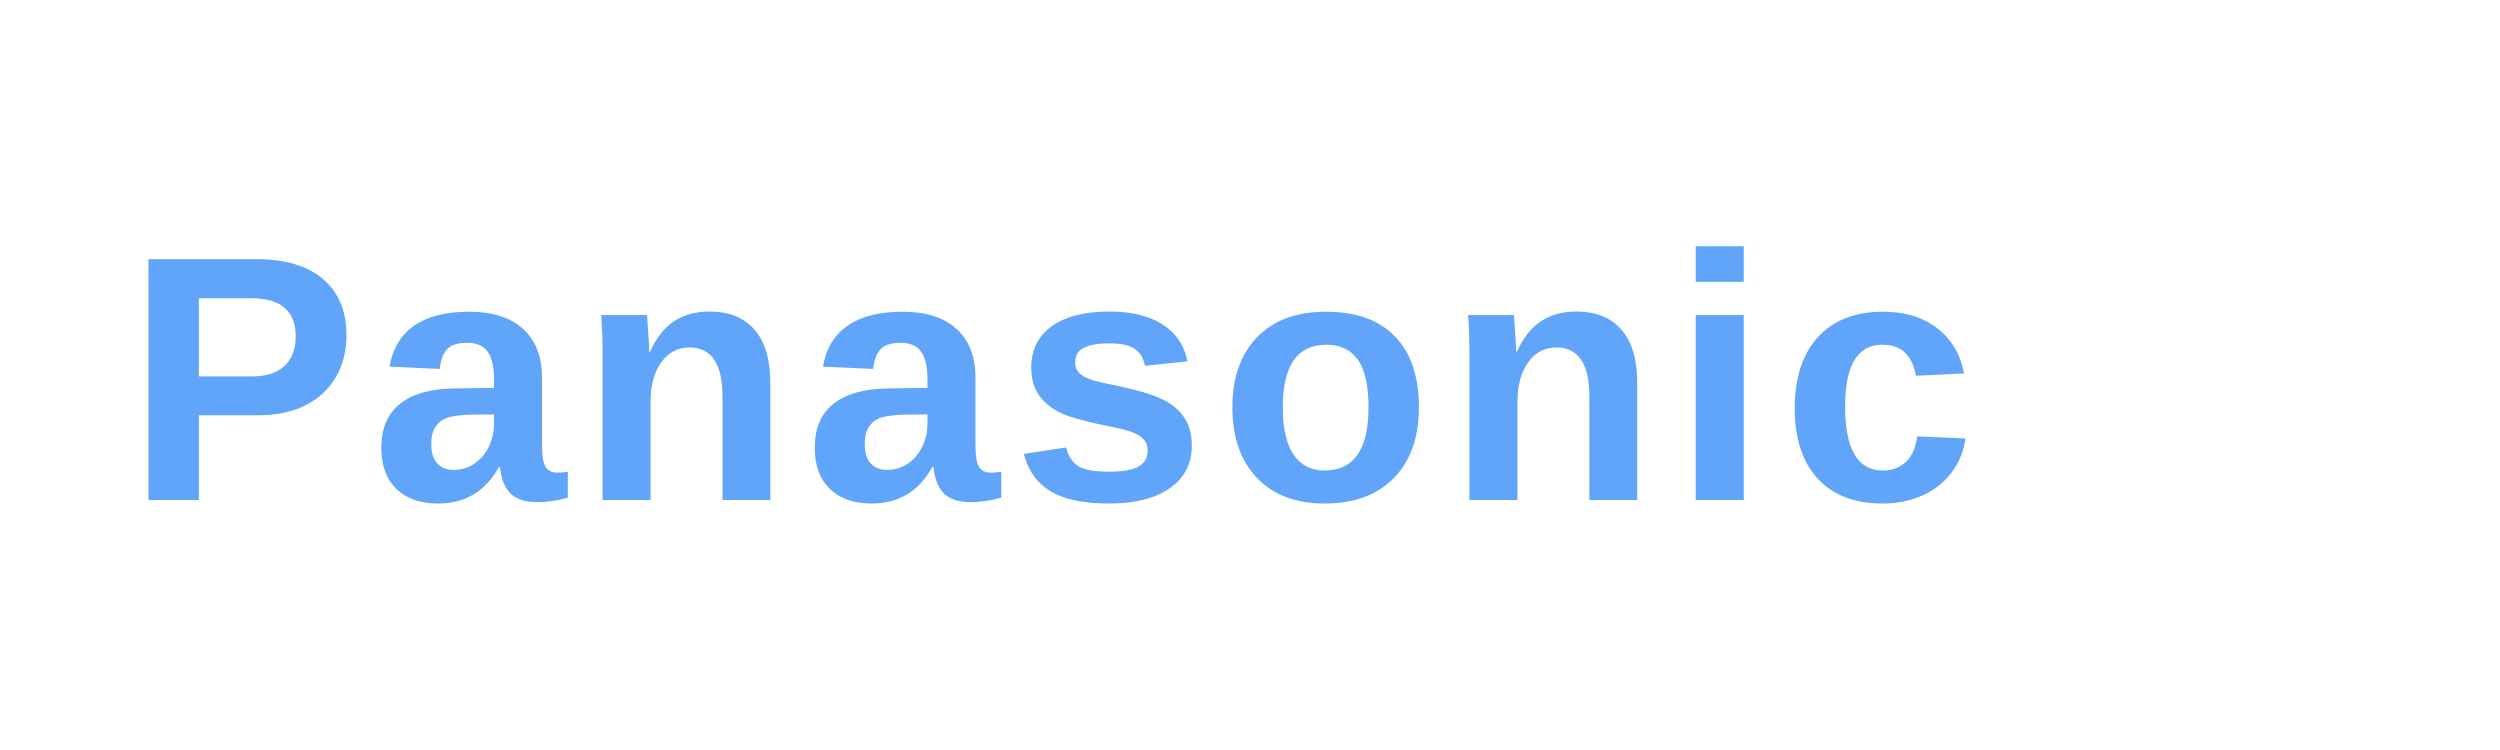
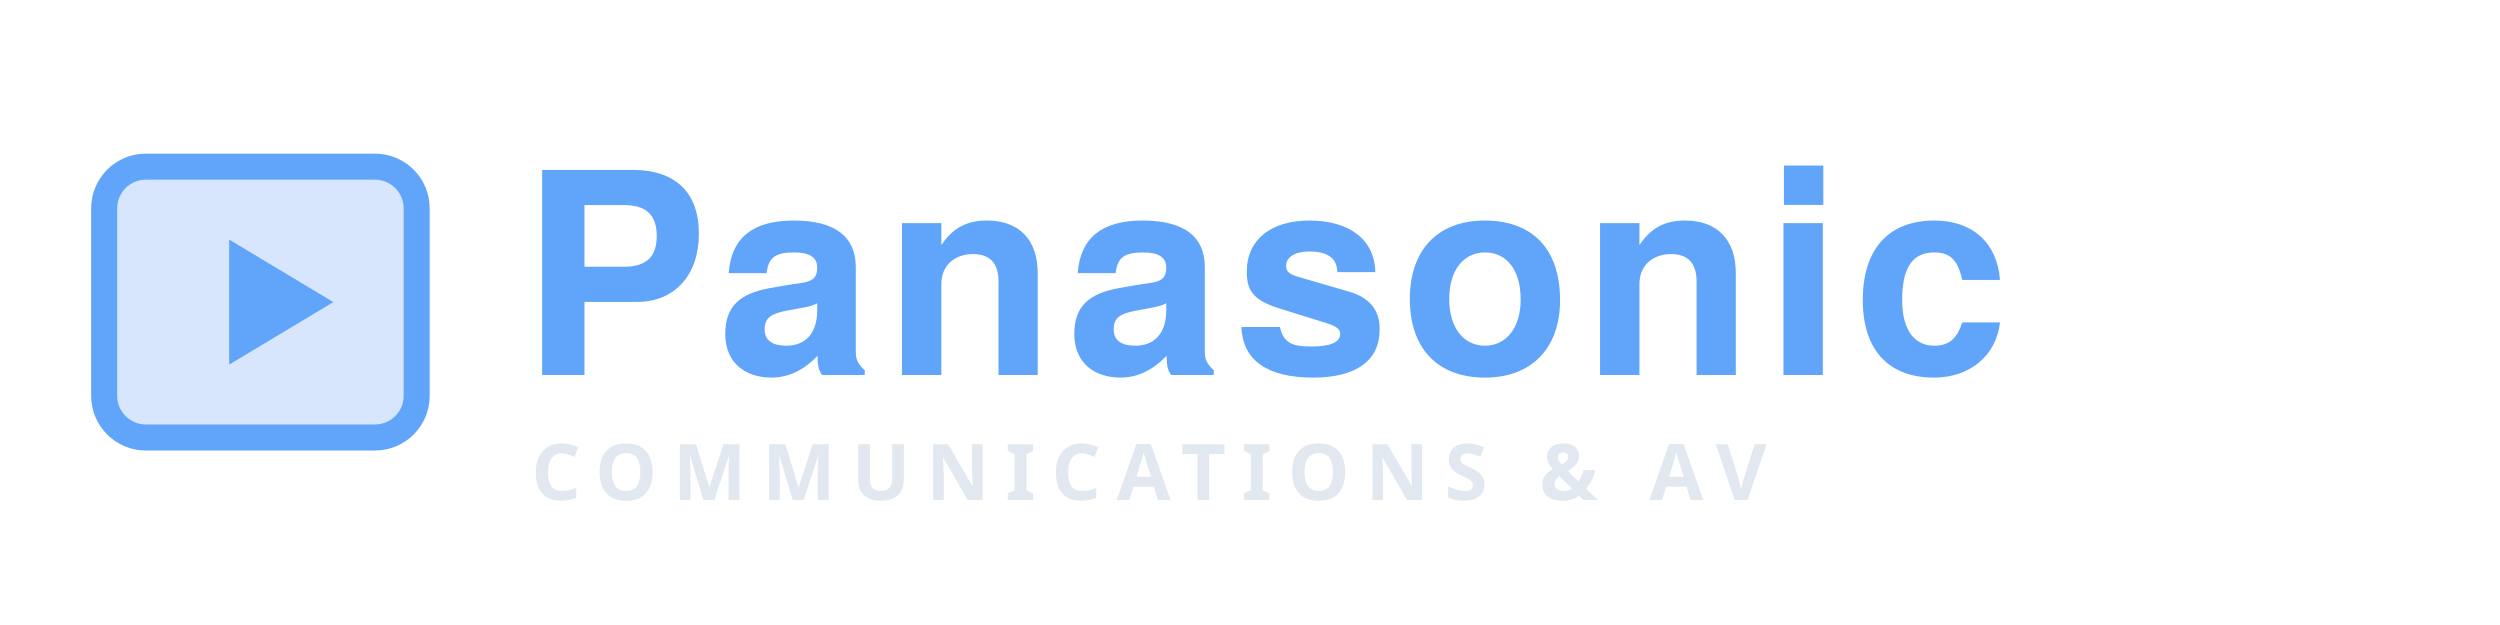
- <svg xmlns="http://www.w3.org/2000/svg" viewBox="0 0 200 60" fill="none">
-   <text x="10" y="40" font-family="Arial, sans-serif" font-weight="900" font-size="28" fill="#60a5fa" letter-spacing="1">Panasonic</text>
+ <svg xmlns="http://www.w3.org/2000/svg" viewBox="0 0 240 60" fill="none">
+   <g transform="translate(10, 14)">
+     <rect x="0" y="2" width="30" height="26" rx="4" fill="#3B82F6" fill-opacity="0.2" stroke="#60A5FA" stroke-width="2.5" />
+     <polygon points="12,9 22,15 12,21" fill="#60A5FA" />
+   </g>
+   <text x="50" y="36" font-family="'Helvetica Neue', 'Arial Black', sans-serif" font-weight="900" font-size="27" fill="#60A5FA" letter-spacing="1">Panasonic</text>
+   <text x="51" y="48" font-family="'Outfit', sans-serif" font-weight="700" font-size="7.5" fill="#E2E8F0" letter-spacing="1.5">COMMUNICATIONS &amp; AV</text>
</svg>
